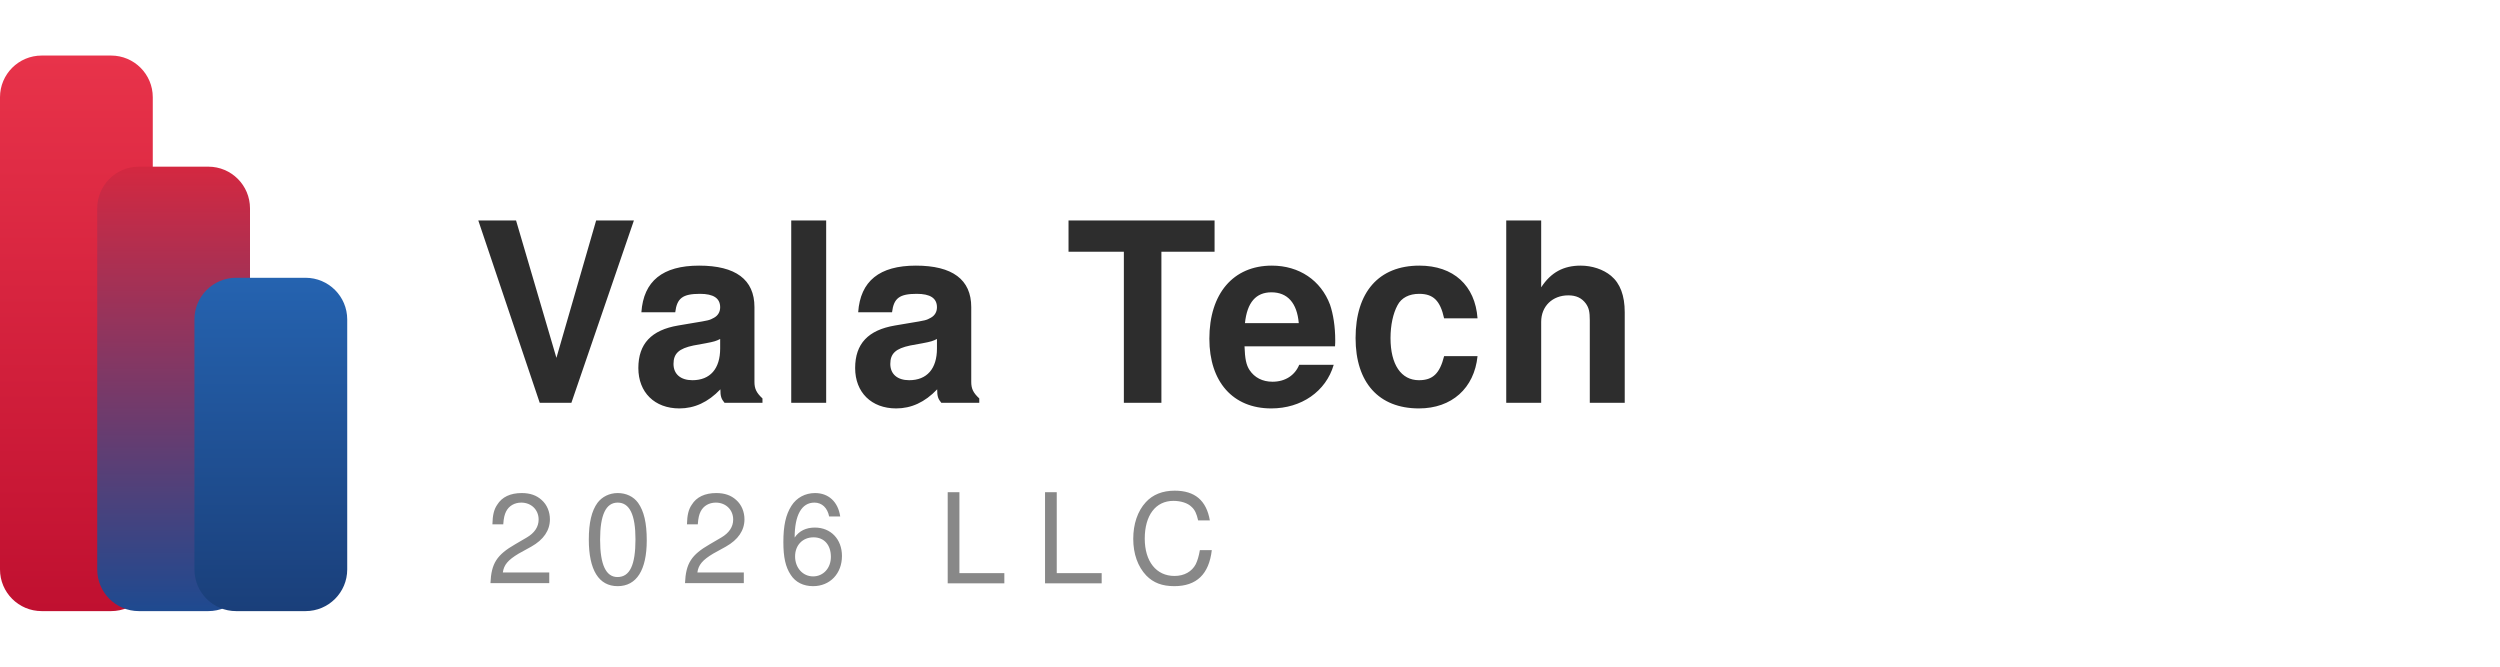
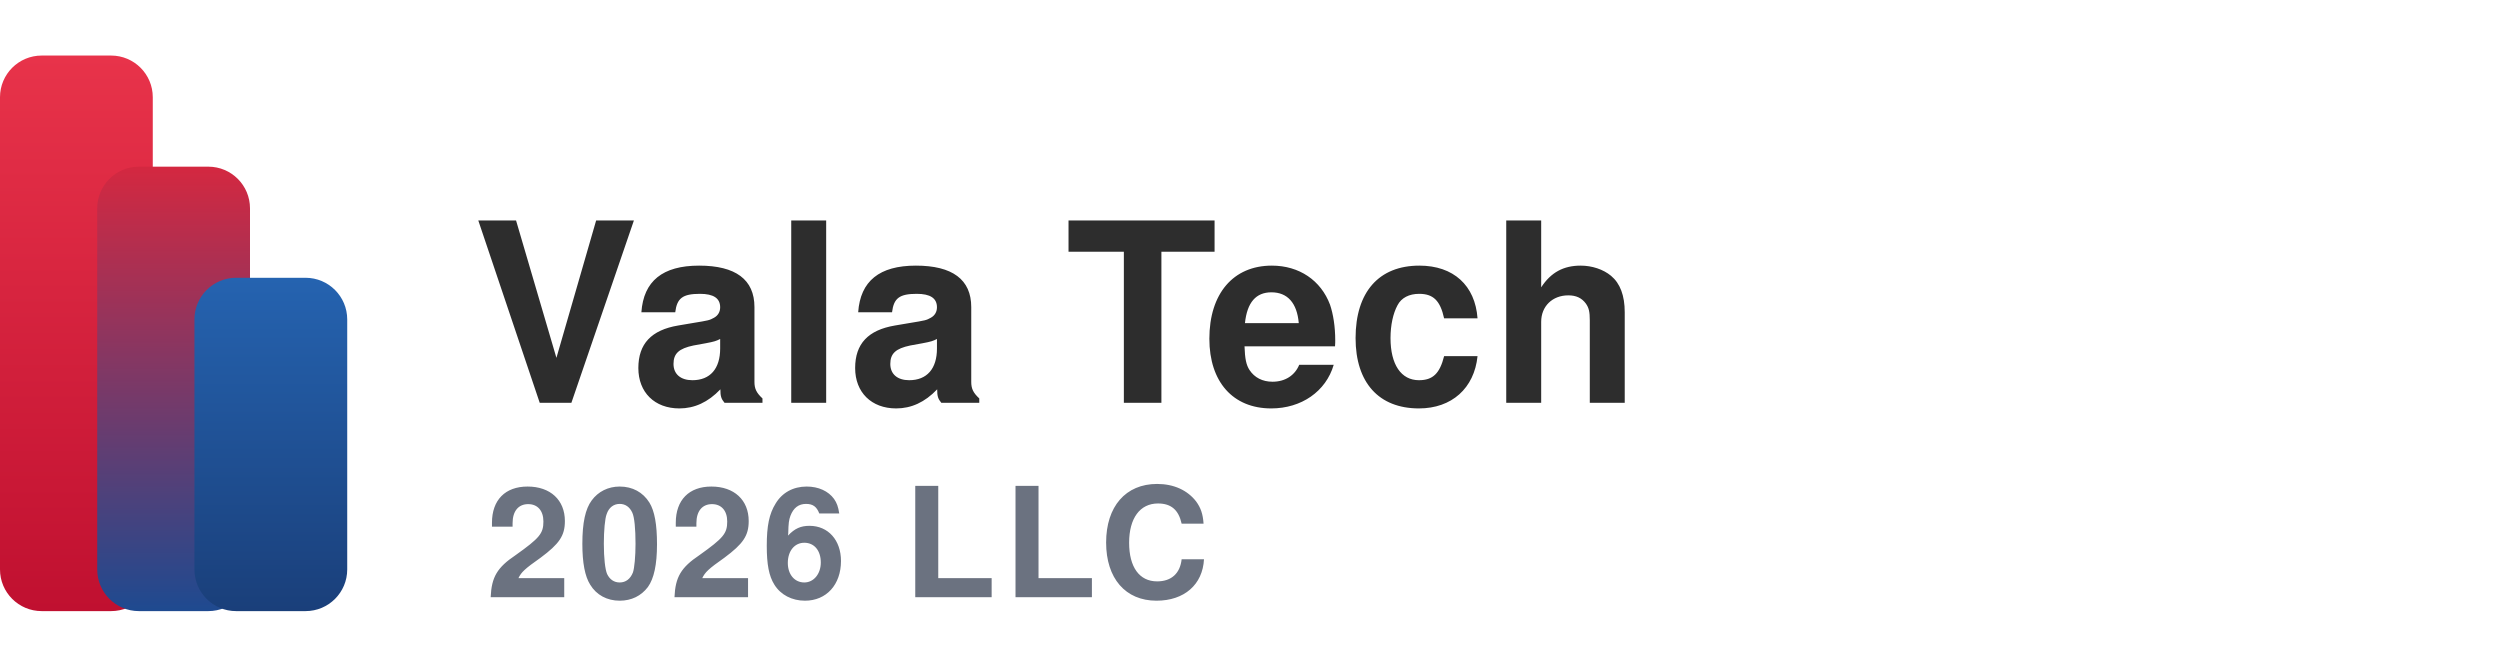
<svg xmlns="http://www.w3.org/2000/svg" width="180" height="48" viewBox="0 0 180 48" role="img" aria-label="Vala Tech 2026 LLC">
  <defs>
    <linearGradient id="g1" x1="0%" y1="0%" x2="0%" y2="100%">
      <stop offset="0%" stop-color="#e8334a" />
      <stop offset="100%" stop-color="#c01030" />
    </linearGradient>
    <linearGradient id="g2" x1="0%" y1="0%" x2="0%" y2="100%">
      <stop offset="0%" stop-color="#2563b0" />
      <stop offset="100%" stop-color="#1a3f7a" />
    </linearGradient>
    <linearGradient id="g3" x1="0%" y1="0%" x2="0%" y2="100%">
      <stop offset="0%" stop-color="#d42840" />
      <stop offset="100%" stop-color="#1e4a90" />
    </linearGradient>
  </defs>
  <rect x="0" y="4" width="11" height="40" rx="3" fill="url(#g1)" />
  <rect x="7" y="12" width="11" height="32" rx="3" fill="url(#g3)" />
  <rect x="14" y="20" width="11" height="24" rx="3" fill="url(#g2)" />
  <text x="34" y="29" font-family="-apple-system, BlinkMacSystemFont, 'Segoe UI', Helvetica, Arial, sans-serif" font-size="18" font-weight="700" fill="#2d2d2d" letter-spacing="0.3">Vala Tech</text>
-   <text x="35" y="42" font-family="-apple-system, BlinkMacSystemFont, 'Segoe UI', Helvetica, Arial, sans-serif" font-size="9" font-weight="400" fill="#888888" letter-spacing="2">2026 LLC</text>
+   <text x="35" y="43" font-family="-apple-system, BlinkMacSystemFont, 'Segoe UI', Helvetica, Arial, sans-serif" font-size="11" font-weight="600" fill="#6b7280" letter-spacing="0.5">2026 LLC</text>
</svg>
